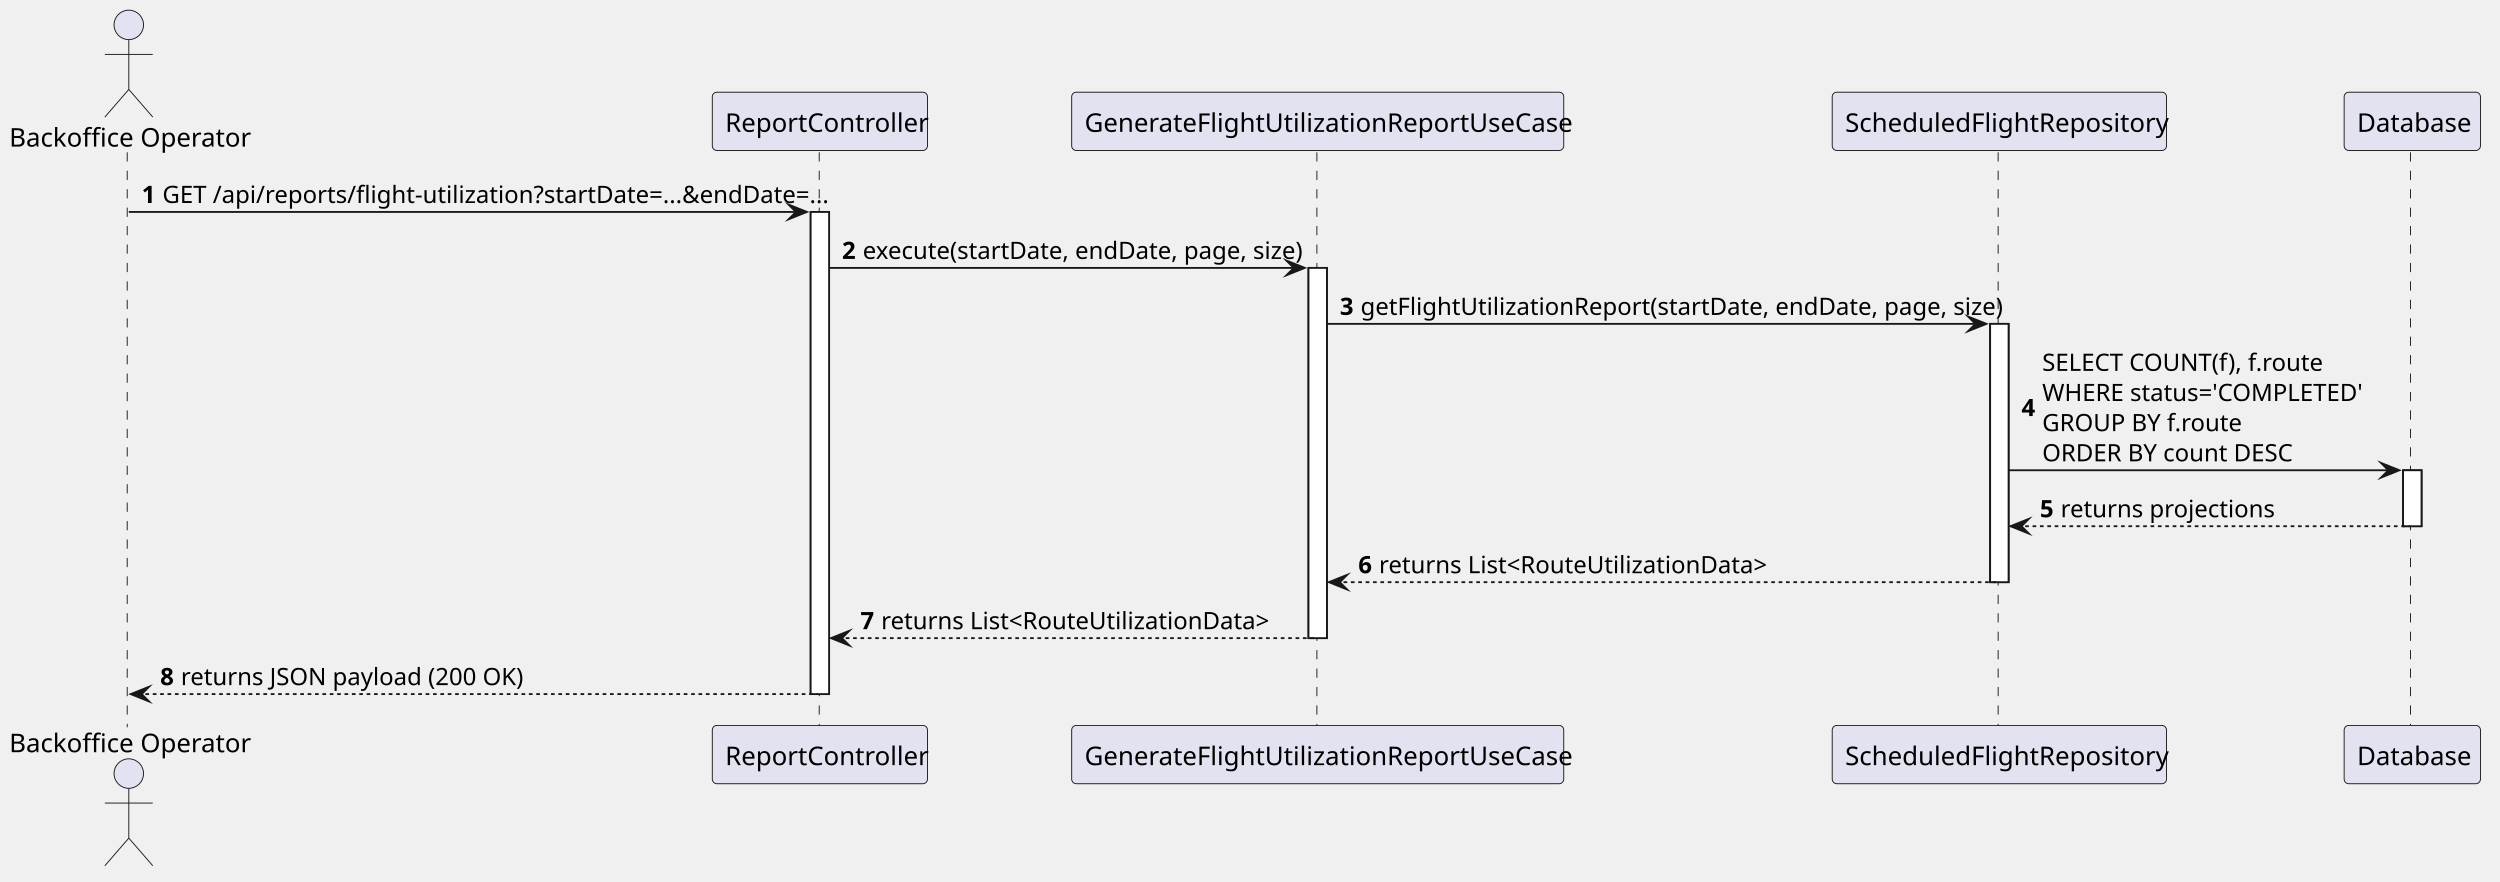
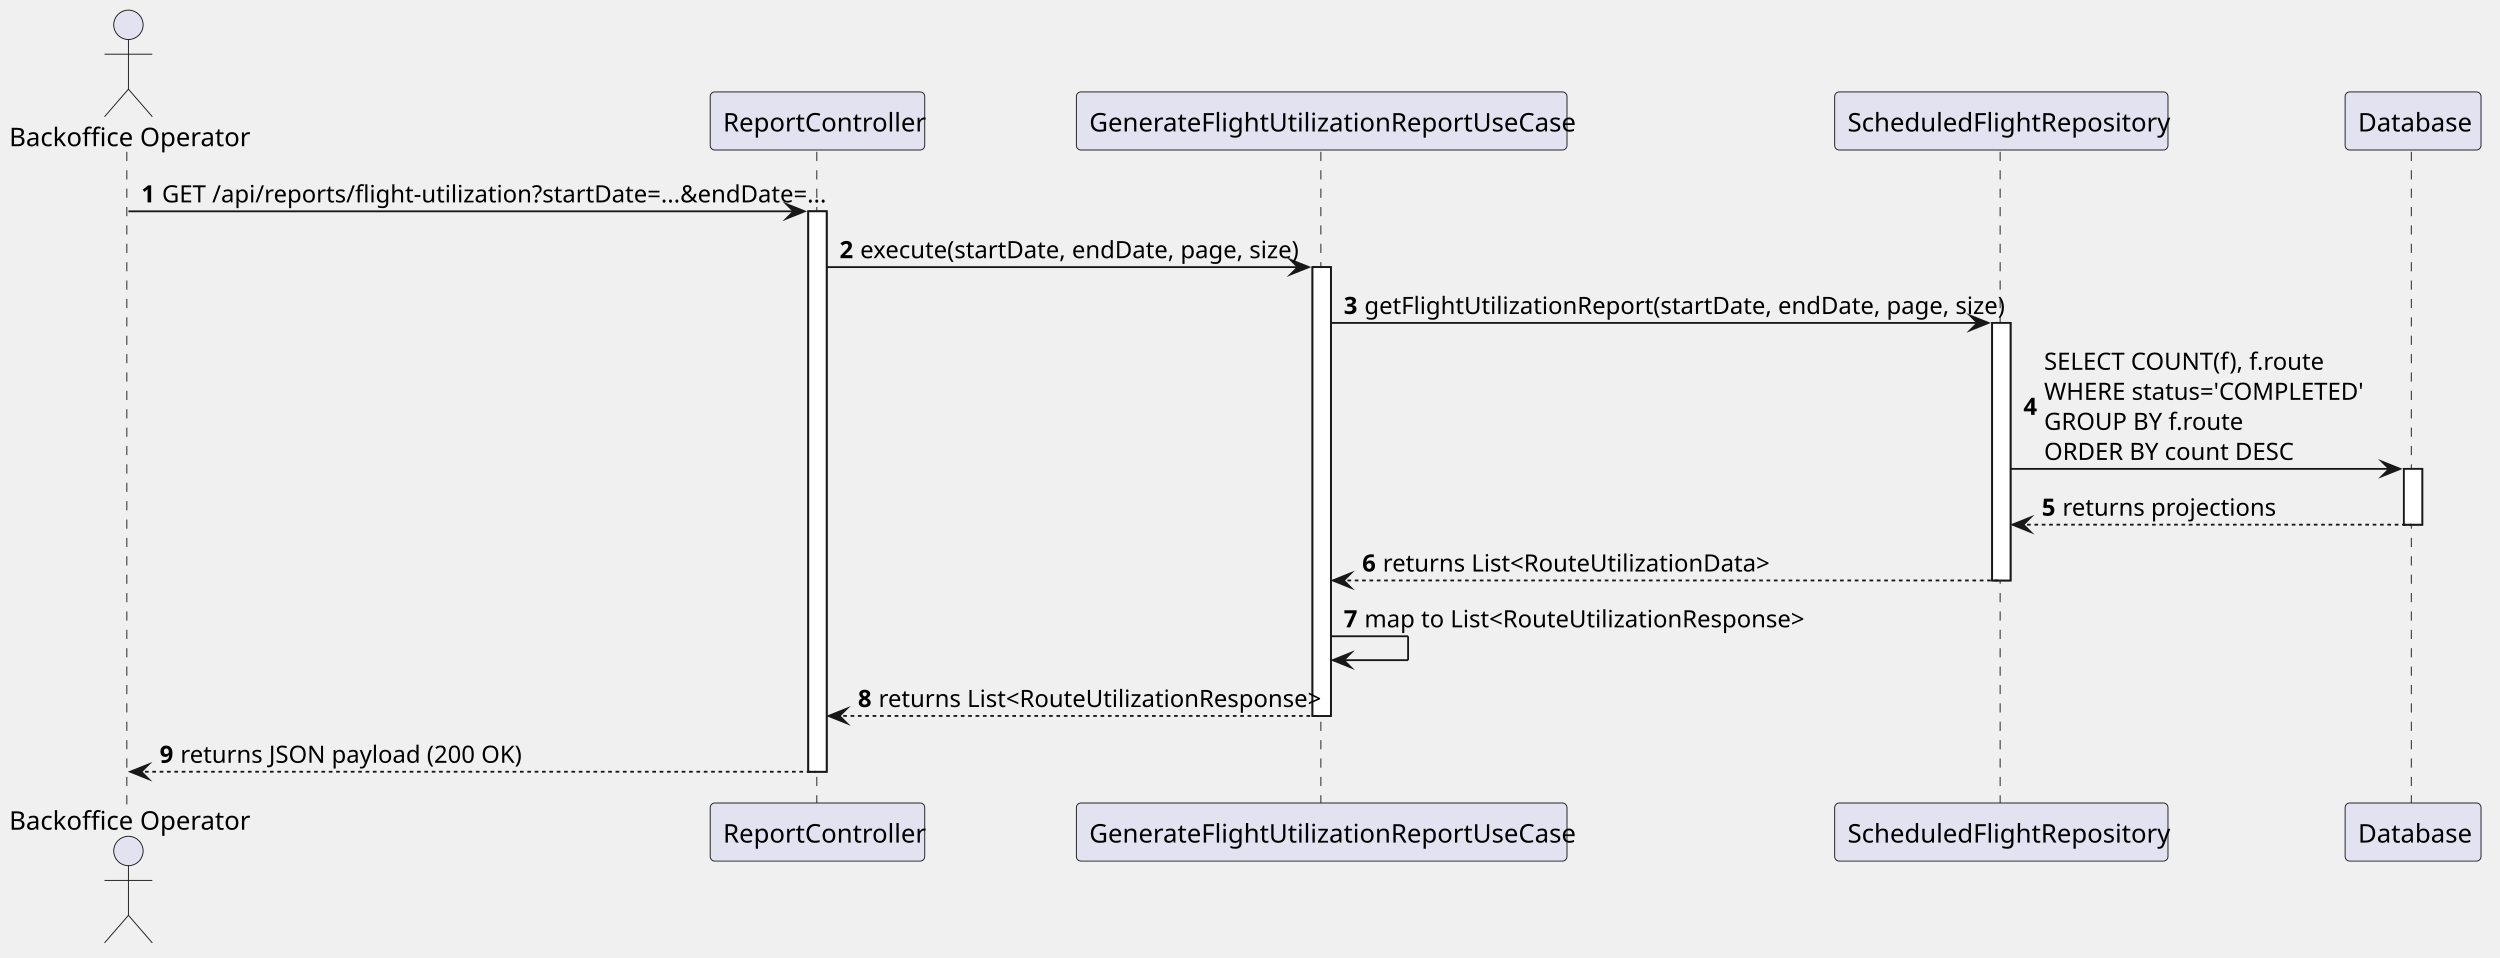
- <svg xmlns="http://www.w3.org/2000/svg" contentStyleType="text/css" data-diagram-type="SEQUENCE" height="478px" preserveAspectRatio="none" style="width:1356px;height:478px;background:#FFFFFF;" version="1.1" viewBox="0 0 1356 478" width="1356px" zoomAndPan="magnify">
+ <svg xmlns="http://www.w3.org/2000/svg" contentStyleType="text/css" data-diagram-type="SEQUENCE" height="521px" preserveAspectRatio="none" style="width:1360px;height:521px;background:#FFFFFF;" version="1.1" viewBox="0 0 1360 521" width="1360px" zoomAndPan="magnify">
  <defs />
  <g>
    <g>
-       <rect fill="#FFFFFF" height="261.516" style="stroke:#181818;stroke-width:1;" width="10" x="439.704" y="114.961" />
+       <rect fill="#FFFFFF" height="304.867" style="stroke:#181818;stroke-width:1;" width="10" x="439.704" y="114.961" />
    </g>
    <g>
-       <rect fill="#FFFFFF" height="200.812" style="stroke:#181818;stroke-width:1;" width="10" x="709.726" y="145.312" />
+       <rect fill="#FFFFFF" height="244.164" style="stroke:#181818;stroke-width:1;" width="10" x="714.002" y="145.312" />
    </g>
    <g>
-       <rect fill="#FFFFFF" height="140.109" style="stroke:#181818;stroke-width:1;" width="10" x="1079.45" y="175.664" />
+       <rect fill="#FFFFFF" height="140.109" style="stroke:#181818;stroke-width:1;" width="10" x="1083.726" y="175.664" />
    </g>
    <g>
-       <rect fill="#FFFFFF" height="30.352" style="stroke:#181818;stroke-width:1;" width="10" x="1303.432" y="255.07" />
+       <rect fill="#FFFFFF" height="30.352" style="stroke:#181818;stroke-width:1;" width="10" x="1307.708" y="255.07" />
    </g>
    <g class="participant-lifeline" data-entity-uid="part1" data-qualified-name="BO" data-source-line="2" id="part1-lifeline">
      <g>
-         <rect fill="#000000" fill-opacity="0" height="311.867" width="8" x="65.862" y="82.609" />
-         <line style="stroke:#181818;stroke-width:0.5;stroke-dasharray:5,5;" x1="69" x2="69" y1="82.609" y2="394.477" />
+         <rect fill="#000000" fill-opacity="0" height="355.219" width="8" x="65.862" y="82.609" />
+         <line style="stroke:#181818;stroke-width:0.5;stroke-dasharray:5,5;" x1="69" x2="69" y1="82.609" y2="437.828" />
      </g>
    </g>
    <g class="participant-lifeline" data-entity-uid="part2" data-qualified-name="Ctrl" data-source-line="3" id="part2-lifeline">
      <g>
-         <rect fill="#000000" fill-opacity="0" height="311.867" width="8" x="440.704" y="82.609" />
-         <line style="stroke:#181818;stroke-width:0.5;stroke-dasharray:5,5;" x1="444.349" x2="444.349" y1="82.609" y2="394.477" />
+         <rect fill="#000000" fill-opacity="0" height="355.219" width="8" x="440.704" y="82.609" />
+         <line style="stroke:#181818;stroke-width:0.5;stroke-dasharray:5,5;" x1="444.349" x2="444.349" y1="82.609" y2="437.828" />
      </g>
    </g>
    <g class="participant-lifeline" data-entity-uid="part3" data-qualified-name="UC" data-source-line="4" id="part3-lifeline">
      <g>
-         <rect fill="#000000" fill-opacity="0" height="311.867" width="8" x="710.726" y="82.609" />
-         <line style="stroke:#181818;stroke-width:0.5;stroke-dasharray:5,5;" x1="714.278" x2="714.278" y1="82.609" y2="394.477" />
+         <rect fill="#000000" fill-opacity="0" height="355.219" width="8" x="715.002" y="82.609" />
+         <line style="stroke:#181818;stroke-width:0.5;stroke-dasharray:5,5;" x1="718.554" x2="718.554" y1="82.609" y2="437.828" />
      </g>
    </g>
    <g class="participant-lifeline" data-entity-uid="part4" data-qualified-name="Repo" data-source-line="5" id="part4-lifeline">
      <g>
-         <rect fill="#000000" fill-opacity="0" height="311.867" width="8" x="1080.45" y="82.609" />
-         <line style="stroke:#181818;stroke-width:0.5;stroke-dasharray:5,5;" x1="1083.792" x2="1083.792" y1="82.609" y2="394.477" />
+         <rect fill="#000000" fill-opacity="0" height="355.219" width="8" x="1084.726" y="82.609" />
+         <line style="stroke:#181818;stroke-width:0.5;stroke-dasharray:5,5;" x1="1088.068" x2="1088.068" y1="82.609" y2="437.828" />
      </g>
    </g>
    <g class="participant-lifeline" data-entity-uid="part5" data-qualified-name="DB" data-source-line="6" id="part5-lifeline">
      <g>
-         <rect fill="#000000" fill-opacity="0" height="311.867" width="8" x="1304.432" y="82.609" />
-         <line style="stroke:#181818;stroke-width:0.5;stroke-dasharray:5,5;" x1="1307.466" x2="1307.466" y1="82.609" y2="394.477" />
+         <rect fill="#000000" fill-opacity="0" height="355.219" width="8" x="1308.708" y="82.609" />
+         <line style="stroke:#181818;stroke-width:0.5;stroke-dasharray:5,5;" x1="1311.743" x2="1311.743" y1="82.609" y2="437.828" />
      </g>
    </g>
    <g class="participant participant-head" data-entity-uid="part1" data-qualified-name="BO" data-source-line="2" id="part1-head">
      <text fill="#000000" font-family="sans-serif" font-size="14" lengthAdjust="spacing" textLength="123.724" x="5" y="79.533">Backoffice Operator</text>
      <ellipse cx="69.862" cy="13.5" fill="#E2E2F0" rx="8" ry="8" style="stroke:#181818;stroke-width:0.5;" />
      <path d="M69.862,21.5 L69.862,48.5 M56.862,29.5 L82.862,29.5 M69.862,48.5 L56.862,63.5 M69.862,48.5 L82.862,63.5" fill="none" style="stroke:#181818;stroke-width:0.5;" />
    </g>
    <g class="participant participant-tail" data-entity-uid="part1" data-qualified-name="BO" data-source-line="2" id="part1-tail">
-       <text fill="#000000" font-family="sans-serif" font-size="14" lengthAdjust="spacing" textLength="123.724" x="5" y="408.01">Backoffice Operator</text>
-       <ellipse cx="69.862" cy="419.586" fill="#E2E2F0" rx="8" ry="8" style="stroke:#181818;stroke-width:0.5;" />
-       <path d="M69.862,427.586 L69.862,454.586 M56.862,435.586 L82.862,435.586 M69.862,454.586 L56.862,469.586 M69.862,454.586 L82.862,469.586" fill="none" style="stroke:#181818;stroke-width:0.5;" />
+       <text fill="#000000" font-family="sans-serif" font-size="14" lengthAdjust="spacing" textLength="123.724" x="5" y="451.361">Backoffice Operator</text>
+       <ellipse cx="69.862" cy="462.938" fill="#E2E2F0" rx="8" ry="8" style="stroke:#181818;stroke-width:0.5;" />
+       <path d="M69.862,470.938 L69.862,497.938 M56.862,478.938 L82.862,478.938 M69.862,497.938 L56.862,512.938 M69.862,497.938 L82.862,512.938" fill="none" style="stroke:#181818;stroke-width:0.5;" />
    </g>
    <g class="participant participant-head" data-entity-uid="part2" data-qualified-name="Ctrl" data-source-line="3" id="part2-head">
      <rect fill="#E2E2F0" height="31.609" rx="2.5" ry="2.5" style="stroke:#181818;stroke-width:0.5;" width="116.71" x="386.349" y="50" />
      <text fill="#000000" font-family="sans-serif" font-size="14" lengthAdjust="spacing" textLength="102.71" x="393.349" y="71.533">ReportController</text>
    </g>
    <g class="participant participant-tail" data-entity-uid="part2" data-qualified-name="Ctrl" data-source-line="3" id="part2-tail">
-       <rect fill="#E2E2F0" height="31.609" rx="2.5" ry="2.5" style="stroke:#181818;stroke-width:0.5;" width="116.71" x="386.349" y="393.477" />
-       <text fill="#000000" font-family="sans-serif" font-size="14" lengthAdjust="spacing" textLength="102.71" x="393.349" y="415.01">ReportController</text>
+       <rect fill="#E2E2F0" height="31.609" rx="2.5" ry="2.5" style="stroke:#181818;stroke-width:0.5;" width="116.71" x="386.349" y="436.828" />
+       <text fill="#000000" font-family="sans-serif" font-size="14" lengthAdjust="spacing" textLength="102.71" x="393.349" y="458.361">ReportController</text>
    </g>
    <g class="participant participant-head" data-entity-uid="part3" data-qualified-name="UC" data-source-line="4" id="part3-head">
-       <rect fill="#E2E2F0" height="31.609" rx="2.5" ry="2.5" style="stroke:#181818;stroke-width:0.5;" width="266.896" x="581.278" y="50" />
-       <text fill="#000000" font-family="sans-serif" font-size="14" lengthAdjust="spacing" textLength="252.895" x="588.278" y="71.533">GenerateFlightUtilizationReportUseCase</text>
+       <rect fill="#E2E2F0" height="31.609" rx="2.5" ry="2.5" style="stroke:#181818;stroke-width:0.5;" width="266.896" x="585.554" y="50" />
+       <text fill="#000000" font-family="sans-serif" font-size="14" lengthAdjust="spacing" textLength="252.895" x="592.554" y="71.533">GenerateFlightUtilizationReportUseCase</text>
    </g>
    <g class="participant participant-tail" data-entity-uid="part3" data-qualified-name="UC" data-source-line="4" id="part3-tail">
-       <rect fill="#E2E2F0" height="31.609" rx="2.5" ry="2.5" style="stroke:#181818;stroke-width:0.5;" width="266.896" x="581.278" y="393.477" />
-       <text fill="#000000" font-family="sans-serif" font-size="14" lengthAdjust="spacing" textLength="252.895" x="588.278" y="415.01">GenerateFlightUtilizationReportUseCase</text>
+       <rect fill="#E2E2F0" height="31.609" rx="2.5" ry="2.5" style="stroke:#181818;stroke-width:0.5;" width="266.896" x="585.554" y="436.828" />
+       <text fill="#000000" font-family="sans-serif" font-size="14" lengthAdjust="spacing" textLength="252.895" x="592.554" y="458.361">GenerateFlightUtilizationReportUseCase</text>
    </g>
    <g class="participant participant-head" data-entity-uid="part4" data-qualified-name="Repo" data-source-line="5" id="part4-head">
-       <rect fill="#E2E2F0" height="31.609" rx="2.5" ry="2.5" style="stroke:#181818;stroke-width:0.5;" width="181.316" x="993.792" y="50" />
-       <text fill="#000000" font-family="sans-serif" font-size="14" lengthAdjust="spacing" textLength="167.316" x="1000.792" y="71.533">ScheduledFlightRepository</text>
+       <rect fill="#E2E2F0" height="31.609" rx="2.5" ry="2.5" style="stroke:#181818;stroke-width:0.5;" width="181.316" x="998.068" y="50" />
+       <text fill="#000000" font-family="sans-serif" font-size="14" lengthAdjust="spacing" textLength="167.316" x="1005.068" y="71.533">ScheduledFlightRepository</text>
    </g>
    <g class="participant participant-tail" data-entity-uid="part4" data-qualified-name="Repo" data-source-line="5" id="part4-tail">
-       <rect fill="#E2E2F0" height="31.609" rx="2.5" ry="2.5" style="stroke:#181818;stroke-width:0.5;" width="181.316" x="993.792" y="393.477" />
-       <text fill="#000000" font-family="sans-serif" font-size="14" lengthAdjust="spacing" textLength="167.316" x="1000.792" y="415.01">ScheduledFlightRepository</text>
+       <rect fill="#E2E2F0" height="31.609" rx="2.5" ry="2.5" style="stroke:#181818;stroke-width:0.5;" width="181.316" x="998.068" y="436.828" />
+       <text fill="#000000" font-family="sans-serif" font-size="14" lengthAdjust="spacing" textLength="167.316" x="1005.068" y="458.361">ScheduledFlightRepository</text>
    </g>
    <g class="participant participant-head" data-entity-uid="part5" data-qualified-name="DB" data-source-line="6" id="part5-head">
-       <rect fill="#E2E2F0" height="31.609" rx="2.5" ry="2.5" style="stroke:#181818;stroke-width:0.5;" width="73.931" x="1271.466" y="50" />
-       <text fill="#000000" font-family="sans-serif" font-size="14" lengthAdjust="spacing" textLength="59.931" x="1278.466" y="71.533">Database</text>
+       <rect fill="#E2E2F0" height="31.609" rx="2.5" ry="2.5" style="stroke:#181818;stroke-width:0.5;" width="73.931" x="1275.743" y="50" />
+       <text fill="#000000" font-family="sans-serif" font-size="14" lengthAdjust="spacing" textLength="59.931" x="1282.743" y="71.533">Database</text>
    </g>
    <g class="participant participant-tail" data-entity-uid="part5" data-qualified-name="DB" data-source-line="6" id="part5-tail">
-       <rect fill="#E2E2F0" height="31.609" rx="2.5" ry="2.5" style="stroke:#181818;stroke-width:0.5;" width="73.931" x="1271.466" y="393.477" />
-       <text fill="#000000" font-family="sans-serif" font-size="14" lengthAdjust="spacing" textLength="59.931" x="1278.466" y="415.01">Database</text>
+       <rect fill="#E2E2F0" height="31.609" rx="2.5" ry="2.5" style="stroke:#181818;stroke-width:0.5;" width="73.931" x="1275.743" y="436.828" />
+       <text fill="#000000" font-family="sans-serif" font-size="14" lengthAdjust="spacing" textLength="59.931" x="1282.743" y="458.361">Database</text>
    </g>
    <g>
-       <rect fill="#FFFFFF" height="261.516" style="stroke:#181818;stroke-width:1;" width="10" x="439.704" y="114.961" />
+       <rect fill="#FFFFFF" height="304.867" style="stroke:#181818;stroke-width:1;" width="10" x="439.704" y="114.961" />
    </g>
    <g>
-       <rect fill="#FFFFFF" height="200.812" style="stroke:#181818;stroke-width:1;" width="10" x="709.726" y="145.312" />
+       <rect fill="#FFFFFF" height="244.164" style="stroke:#181818;stroke-width:1;" width="10" x="714.002" y="145.312" />
    </g>
    <g>
-       <rect fill="#FFFFFF" height="140.109" style="stroke:#181818;stroke-width:1;" width="10" x="1079.45" y="175.664" />
+       <rect fill="#FFFFFF" height="140.109" style="stroke:#181818;stroke-width:1;" width="10" x="1083.726" y="175.664" />
    </g>
    <g>
-       <rect fill="#FFFFFF" height="30.352" style="stroke:#181818;stroke-width:1;" width="10" x="1303.432" y="255.07" />
+       <rect fill="#FFFFFF" height="30.352" style="stroke:#181818;stroke-width:1;" width="10" x="1307.708" y="255.07" />
    </g>
    <g class="message" data-entity-1="part1" data-entity-2="part2" data-source-line="8" id="msg1">
      <polygon fill="#181818" points="427.704,110.961,437.704,114.961,427.704,118.961,431.704,114.961" style="stroke:#181818;stroke-width:1;stroke-linejoin:miter;stroke-miterlimit:10;" />
      <line style="stroke:#181818;stroke-width:1;" x1="69.862" x2="433.704" y1="114.961" y2="114.961" />
      <text fill="#000000" font-family="sans-serif" font-size="13" font-weight="700" lengthAdjust="spacing" textLength="7.23" x="76.862" y="110.105">1</text>
      <text fill="#000000" font-family="sans-serif" font-size="13" lengthAdjust="spacing" textLength="339.612" x="88.092" y="110.105">GET /api/reports/flight-utilization?startDate=...&amp;endDate=...</text>
    </g>
    <g class="message" data-entity-1="part2" data-entity-2="part3" data-source-line="11" id="msg2">
-       <polygon fill="#181818" points="697.726,141.312,707.726,145.312,697.726,149.312,701.726,145.312" style="stroke:#181818;stroke-width:1;stroke-linejoin:miter;stroke-miterlimit:10;" />
-       <line style="stroke:#181818;stroke-width:1;" x1="449.704" x2="703.726" y1="145.312" y2="145.312" />
+       <polygon fill="#181818" points="702.002,141.312,712.002,145.312,702.002,149.312,706.002,145.312" style="stroke:#181818;stroke-width:1;stroke-linejoin:miter;stroke-miterlimit:10;" />
+       <line style="stroke:#181818;stroke-width:1;" x1="449.704" x2="708.002" y1="145.312" y2="145.312" />
      <text fill="#000000" font-family="sans-serif" font-size="13" font-weight="700" lengthAdjust="spacing" textLength="7.23" x="456.704" y="140.456">2</text>
      <text fill="#000000" font-family="sans-serif" font-size="13" lengthAdjust="spacing" textLength="229.792" x="467.934" y="140.456">execute(startDate, endDate, page, size)</text>
    </g>
    <g class="message" data-entity-1="part3" data-entity-2="part4" data-source-line="14" id="msg3">
-       <polygon fill="#181818" points="1067.45,171.664,1077.45,175.664,1067.45,179.664,1071.45,175.664" style="stroke:#181818;stroke-width:1;stroke-linejoin:miter;stroke-miterlimit:10;" />
-       <line style="stroke:#181818;stroke-width:1;" x1="719.726" x2="1073.45" y1="175.664" y2="175.664" />
-       <text fill="#000000" font-family="sans-serif" font-size="13" font-weight="700" lengthAdjust="spacing" textLength="7.23" x="726.726" y="170.808">3</text>
-       <text fill="#000000" font-family="sans-serif" font-size="13" lengthAdjust="spacing" textLength="329.494" x="737.956" y="170.808">getFlightUtilizationReport(startDate, endDate, page, size)</text>
+       <polygon fill="#181818" points="1071.726,171.664,1081.726,175.664,1071.726,179.664,1075.726,175.664" style="stroke:#181818;stroke-width:1;stroke-linejoin:miter;stroke-miterlimit:10;" />
+       <line style="stroke:#181818;stroke-width:1;" x1="724.002" x2="1077.726" y1="175.664" y2="175.664" />
+       <text fill="#000000" font-family="sans-serif" font-size="13" font-weight="700" lengthAdjust="spacing" textLength="7.23" x="731.002" y="170.808">3</text>
+       <text fill="#000000" font-family="sans-serif" font-size="13" lengthAdjust="spacing" textLength="329.494" x="742.232" y="170.808">getFlightUtilizationReport(startDate, endDate, page, size)</text>
    </g>
    <g class="message" data-entity-1="part4" data-entity-2="part5" data-source-line="17" id="msg4">
-       <polygon fill="#181818" points="1291.432,251.07,1301.432,255.07,1291.432,259.07,1295.432,255.07" style="stroke:#181818;stroke-width:1;stroke-linejoin:miter;stroke-miterlimit:10;" />
-       <line style="stroke:#181818;stroke-width:1;" x1="1089.45" x2="1297.432" y1="255.07" y2="255.07" />
-       <text fill="#000000" font-family="sans-serif" font-size="13" font-weight="700" lengthAdjust="spacing" textLength="7.23" x="1096.45" y="225.686">4</text>
-       <text fill="#000000" font-family="sans-serif" font-size="13" lengthAdjust="spacing" textLength="156.749" x="1107.68" y="201.159">SELECT COUNT(f), f.route</text>
-       <text fill="#000000" font-family="sans-serif" font-size="13" lengthAdjust="spacing" textLength="180.14" x="1107.68" y="217.511">WHERE status='COMPLETED'</text>
-       <text fill="#000000" font-family="sans-serif" font-size="13" lengthAdjust="spacing" textLength="109.091" x="1107.68" y="233.862">GROUP BY f.route</text>
-       <text fill="#000000" font-family="sans-serif" font-size="13" lengthAdjust="spacing" textLength="143.044" x="1107.68" y="250.214">ORDER BY count DESC</text>
+       <polygon fill="#181818" points="1295.708,251.07,1305.708,255.07,1295.708,259.07,1299.708,255.07" style="stroke:#181818;stroke-width:1;stroke-linejoin:miter;stroke-miterlimit:10;" />
+       <line style="stroke:#181818;stroke-width:1;" x1="1093.726" x2="1301.708" y1="255.07" y2="255.07" />
+       <text fill="#000000" font-family="sans-serif" font-size="13" font-weight="700" lengthAdjust="spacing" textLength="7.23" x="1100.726" y="225.686">4</text>
+       <text fill="#000000" font-family="sans-serif" font-size="13" lengthAdjust="spacing" textLength="156.749" x="1111.956" y="201.159">SELECT COUNT(f), f.route</text>
+       <text fill="#000000" font-family="sans-serif" font-size="13" lengthAdjust="spacing" textLength="180.14" x="1111.956" y="217.511">WHERE status='COMPLETED'</text>
+       <text fill="#000000" font-family="sans-serif" font-size="13" lengthAdjust="spacing" textLength="109.091" x="1111.956" y="233.862">GROUP BY f.route</text>
+       <text fill="#000000" font-family="sans-serif" font-size="13" lengthAdjust="spacing" textLength="143.044" x="1111.956" y="250.214">ORDER BY count DESC</text>
    </g>
    <g class="message" data-entity-1="part5" data-entity-2="part4" data-source-line="19" id="msg5">
-       <polygon fill="#181818" points="1100.45,281.422,1090.45,285.422,1100.45,289.422,1096.45,285.422" style="stroke:#181818;stroke-width:1;stroke-linejoin:miter;stroke-miterlimit:10;" />
-       <line style="stroke:#181818;stroke-width:1;stroke-dasharray:2,2;" x1="1094.45" x2="1307.432" y1="285.422" y2="285.422" />
-       <text fill="#000000" font-family="sans-serif" font-size="13" font-weight="700" lengthAdjust="spacing" textLength="7.23" x="1106.45" y="280.565">5</text>
-       <text fill="#000000" font-family="sans-serif" font-size="13" lengthAdjust="spacing" textLength="106.939" x="1117.68" y="280.565">returns projections</text>
+       <polygon fill="#181818" points="1104.726,281.422,1094.726,285.422,1104.726,289.422,1100.726,285.422" style="stroke:#181818;stroke-width:1;stroke-linejoin:miter;stroke-miterlimit:10;" />
+       <line style="stroke:#181818;stroke-width:1;stroke-dasharray:2,2;" x1="1098.726" x2="1311.708" y1="285.422" y2="285.422" />
+       <text fill="#000000" font-family="sans-serif" font-size="13" font-weight="700" lengthAdjust="spacing" textLength="7.23" x="1110.726" y="280.565">5</text>
+       <text fill="#000000" font-family="sans-serif" font-size="13" lengthAdjust="spacing" textLength="106.939" x="1121.956" y="280.565">returns projections</text>
    </g>
    <g class="message" data-entity-1="part4" data-entity-2="part3" data-source-line="22" id="msg6">
-       <polygon fill="#181818" points="730.726,311.773,720.726,315.773,730.726,319.773,726.726,315.773" style="stroke:#181818;stroke-width:1;stroke-linejoin:miter;stroke-miterlimit:10;" />
-       <line style="stroke:#181818;stroke-width:1;stroke-dasharray:2,2;" x1="724.726" x2="1083.45" y1="315.773" y2="315.773" />
-       <text fill="#000000" font-family="sans-serif" font-size="13" font-weight="700" lengthAdjust="spacing" textLength="7.23" x="736.726" y="310.917">6</text>
-       <text fill="#000000" font-family="sans-serif" font-size="13" lengthAdjust="spacing" textLength="197.99" x="747.956" y="310.917">returns List&lt;RouteUtilizationData&gt;</text>
+       <polygon fill="#181818" points="735.002,311.773,725.002,315.773,735.002,319.773,731.002,315.773" style="stroke:#181818;stroke-width:1;stroke-linejoin:miter;stroke-miterlimit:10;" />
+       <line style="stroke:#181818;stroke-width:1;stroke-dasharray:2,2;" x1="729.002" x2="1087.726" y1="315.773" y2="315.773" />
+       <text fill="#000000" font-family="sans-serif" font-size="13" font-weight="700" lengthAdjust="spacing" textLength="7.23" x="741.002" y="310.917">6</text>
+       <text fill="#000000" font-family="sans-serif" font-size="13" lengthAdjust="spacing" textLength="197.99" x="752.232" y="310.917">returns List&lt;RouteUtilizationData&gt;</text>
    </g>
-     <g class="message" data-entity-1="part3" data-entity-2="part2" data-source-line="25" id="msg7">
-       <polygon fill="#181818" points="460.704,342.125,450.704,346.125,460.704,350.125,456.704,346.125" style="stroke:#181818;stroke-width:1;stroke-linejoin:miter;stroke-miterlimit:10;" />
-       <line style="stroke:#181818;stroke-width:1;stroke-dasharray:2,2;" x1="454.704" x2="713.726" y1="346.125" y2="346.125" />
-       <text fill="#000000" font-family="sans-serif" font-size="13" font-weight="700" lengthAdjust="spacing" textLength="7.23" x="466.704" y="341.269">7</text>
-       <text fill="#000000" font-family="sans-serif" font-size="13" lengthAdjust="spacing" textLength="197.99" x="477.934" y="341.269">returns List&lt;RouteUtilizationData&gt;</text>
+     <g class="message" data-entity-1="part3" data-entity-2="part3" data-source-line="25" id="msg7">
+       <line style="stroke:#181818;stroke-width:1;" x1="724.002" x2="766.002" y1="346.125" y2="346.125" />
+       <line style="stroke:#181818;stroke-width:1;" x1="766.002" x2="766.002" y1="346.125" y2="359.125" />
+       <line style="stroke:#181818;stroke-width:1;" x1="725.002" x2="766.002" y1="359.125" y2="359.125" />
+       <polygon fill="#181818" points="735.002,355.125,725.002,359.125,735.002,363.125,731.002,359.125" style="stroke:#181818;stroke-width:1;stroke-linejoin:miter;stroke-miterlimit:10;" />
+       <text fill="#000000" font-family="sans-serif" font-size="13" font-weight="700" lengthAdjust="spacing" textLength="7.23" x="731.002" y="341.269">7</text>
+       <text fill="#000000" font-family="sans-serif" font-size="13" lengthAdjust="spacing" textLength="228.351" x="742.232" y="341.269">map to List&lt;RouteUtilizationResponse&gt;</text>
    </g>
-     <g class="message" data-entity-1="part2" data-entity-2="part1" data-source-line="28" id="msg8">
-       <polygon fill="#181818" points="80.862,372.477,70.862,376.477,80.862,380.477,76.862,376.477" style="stroke:#181818;stroke-width:1;stroke-linejoin:miter;stroke-miterlimit:10;" />
-       <line style="stroke:#181818;stroke-width:1;stroke-dasharray:2,2;" x1="74.862" x2="443.704" y1="376.477" y2="376.477" />
-       <text fill="#000000" font-family="sans-serif" font-size="13" font-weight="700" lengthAdjust="spacing" textLength="7.23" x="86.862" y="371.62">8</text>
-       <text fill="#000000" font-family="sans-serif" font-size="13" lengthAdjust="spacing" textLength="184.247" x="98.092" y="371.62">returns JSON payload (200 OK)</text>
+     <g class="message" data-entity-1="part3" data-entity-2="part2" data-source-line="26" id="msg8">
+       <polygon fill="#181818" points="460.704,385.477,450.704,389.477,460.704,393.477,456.704,389.477" style="stroke:#181818;stroke-width:1;stroke-linejoin:miter;stroke-miterlimit:10;" />
+       <line style="stroke:#181818;stroke-width:1;stroke-dasharray:2,2;" x1="454.704" x2="718.002" y1="389.477" y2="389.477" />
+       <text fill="#000000" font-family="sans-serif" font-size="13" font-weight="700" lengthAdjust="spacing" textLength="7.23" x="466.704" y="384.62">8</text>
+       <text fill="#000000" font-family="sans-serif" font-size="13" lengthAdjust="spacing" textLength="229.068" x="477.934" y="384.62">returns List&lt;RouteUtilizationResponse&gt;</text>
+     </g>
+     <g class="message" data-entity-1="part2" data-entity-2="part1" data-source-line="29" id="msg9">
+       <polygon fill="#181818" points="80.862,415.828,70.862,419.828,80.862,423.828,76.862,419.828" style="stroke:#181818;stroke-width:1;stroke-linejoin:miter;stroke-miterlimit:10;" />
+       <line style="stroke:#181818;stroke-width:1;stroke-dasharray:2,2;" x1="74.862" x2="443.704" y1="419.828" y2="419.828" />
+       <text fill="#000000" font-family="sans-serif" font-size="13" font-weight="700" lengthAdjust="spacing" textLength="7.23" x="86.862" y="414.972">9</text>
+       <text fill="#000000" font-family="sans-serif" font-size="13" lengthAdjust="spacing" textLength="184.247" x="98.092" y="414.972">returns JSON payload (200 OK)</text>
    </g>
  </g>
</svg>
